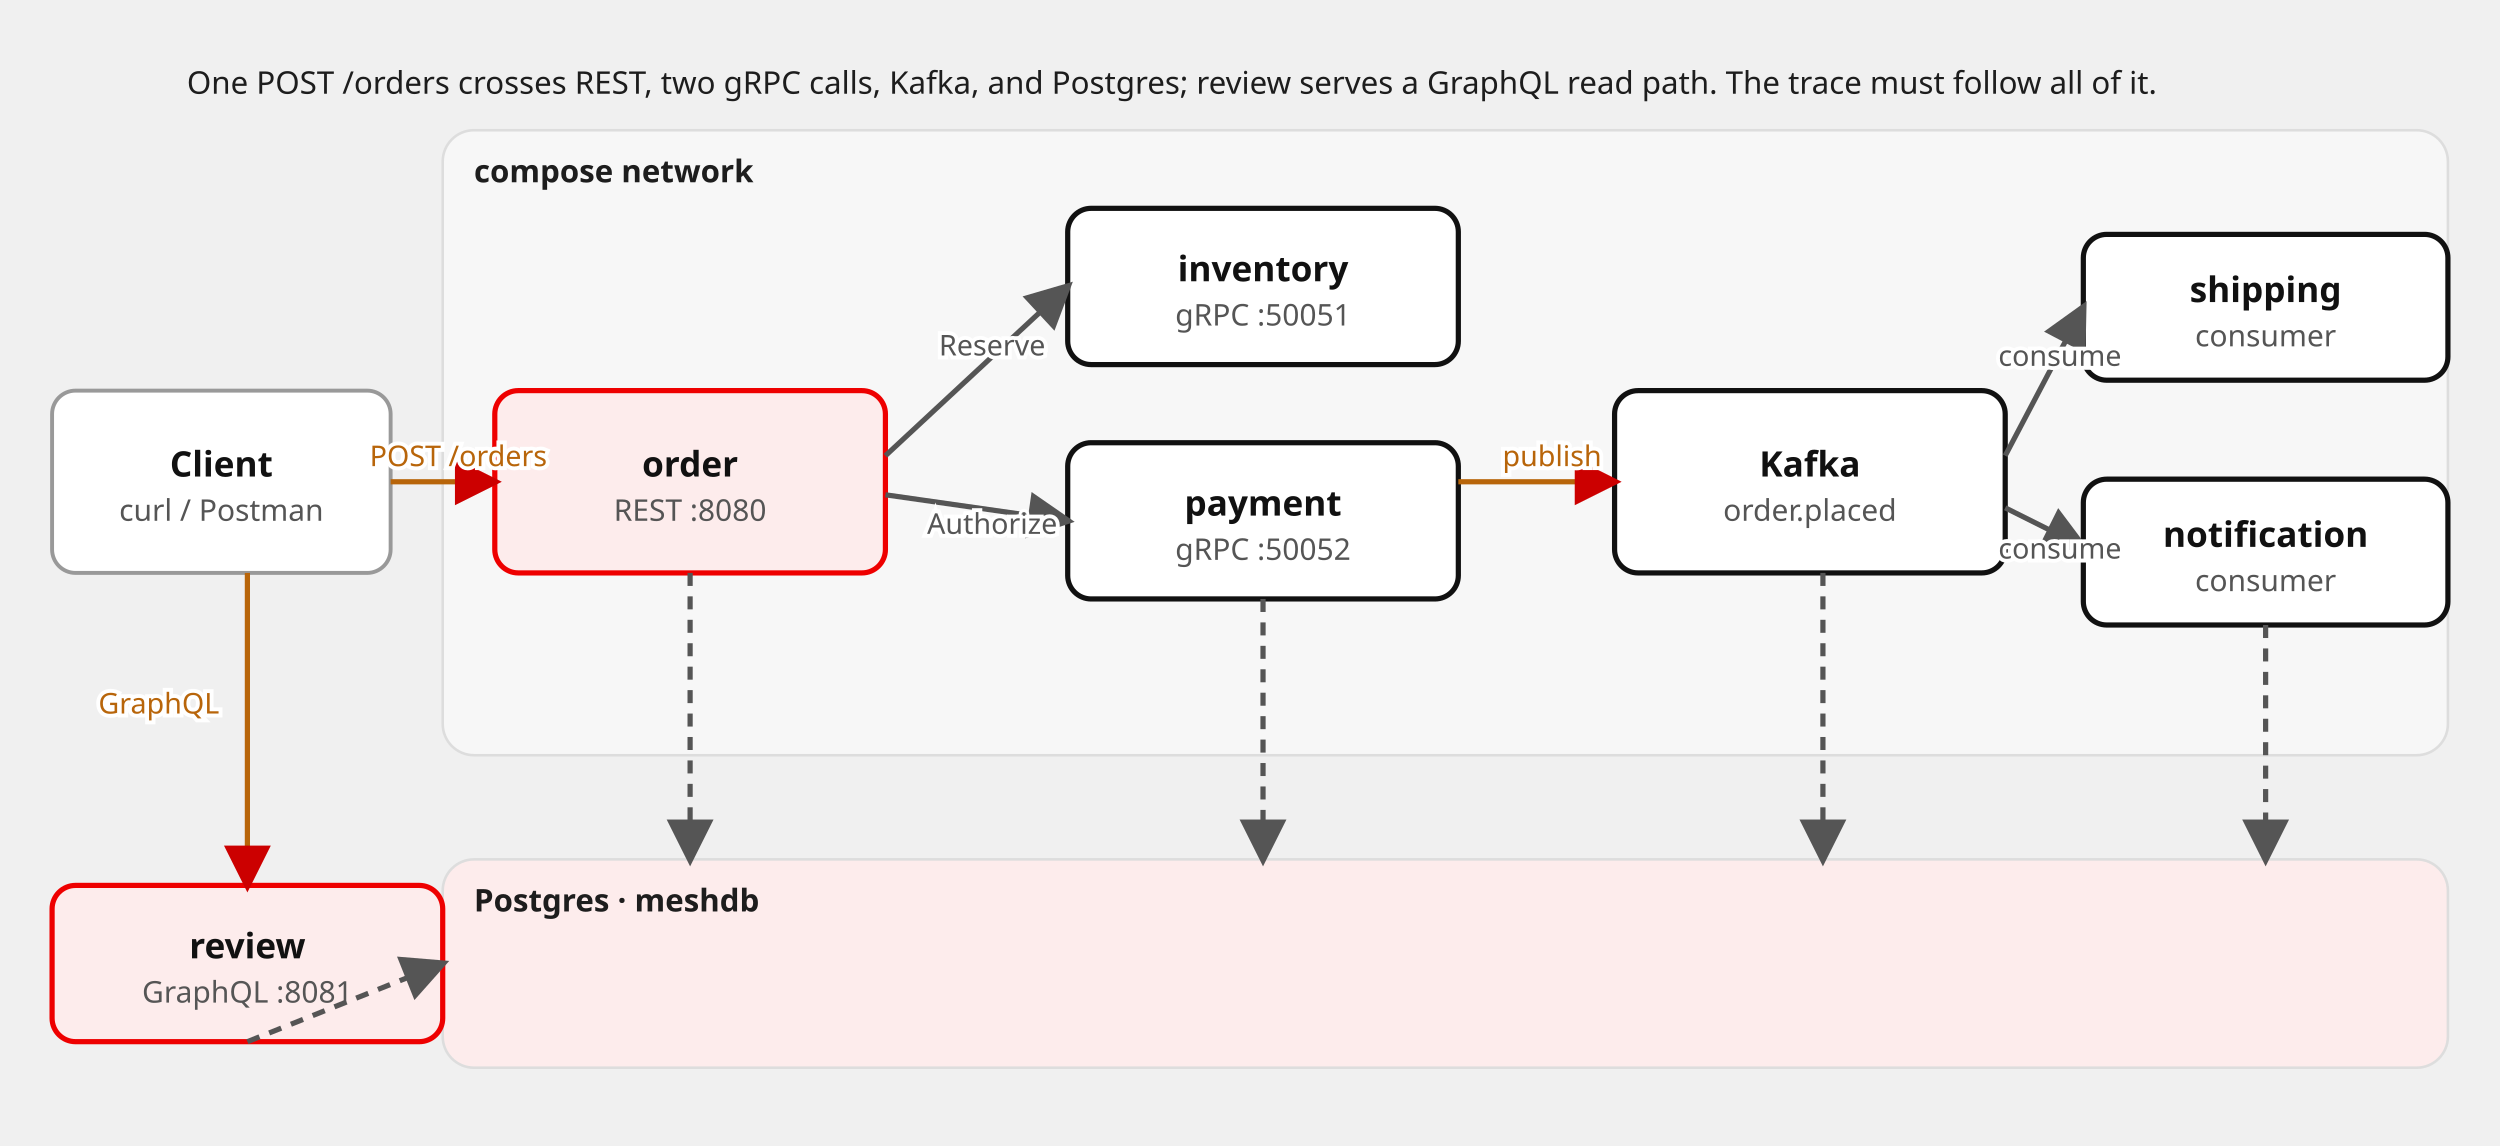
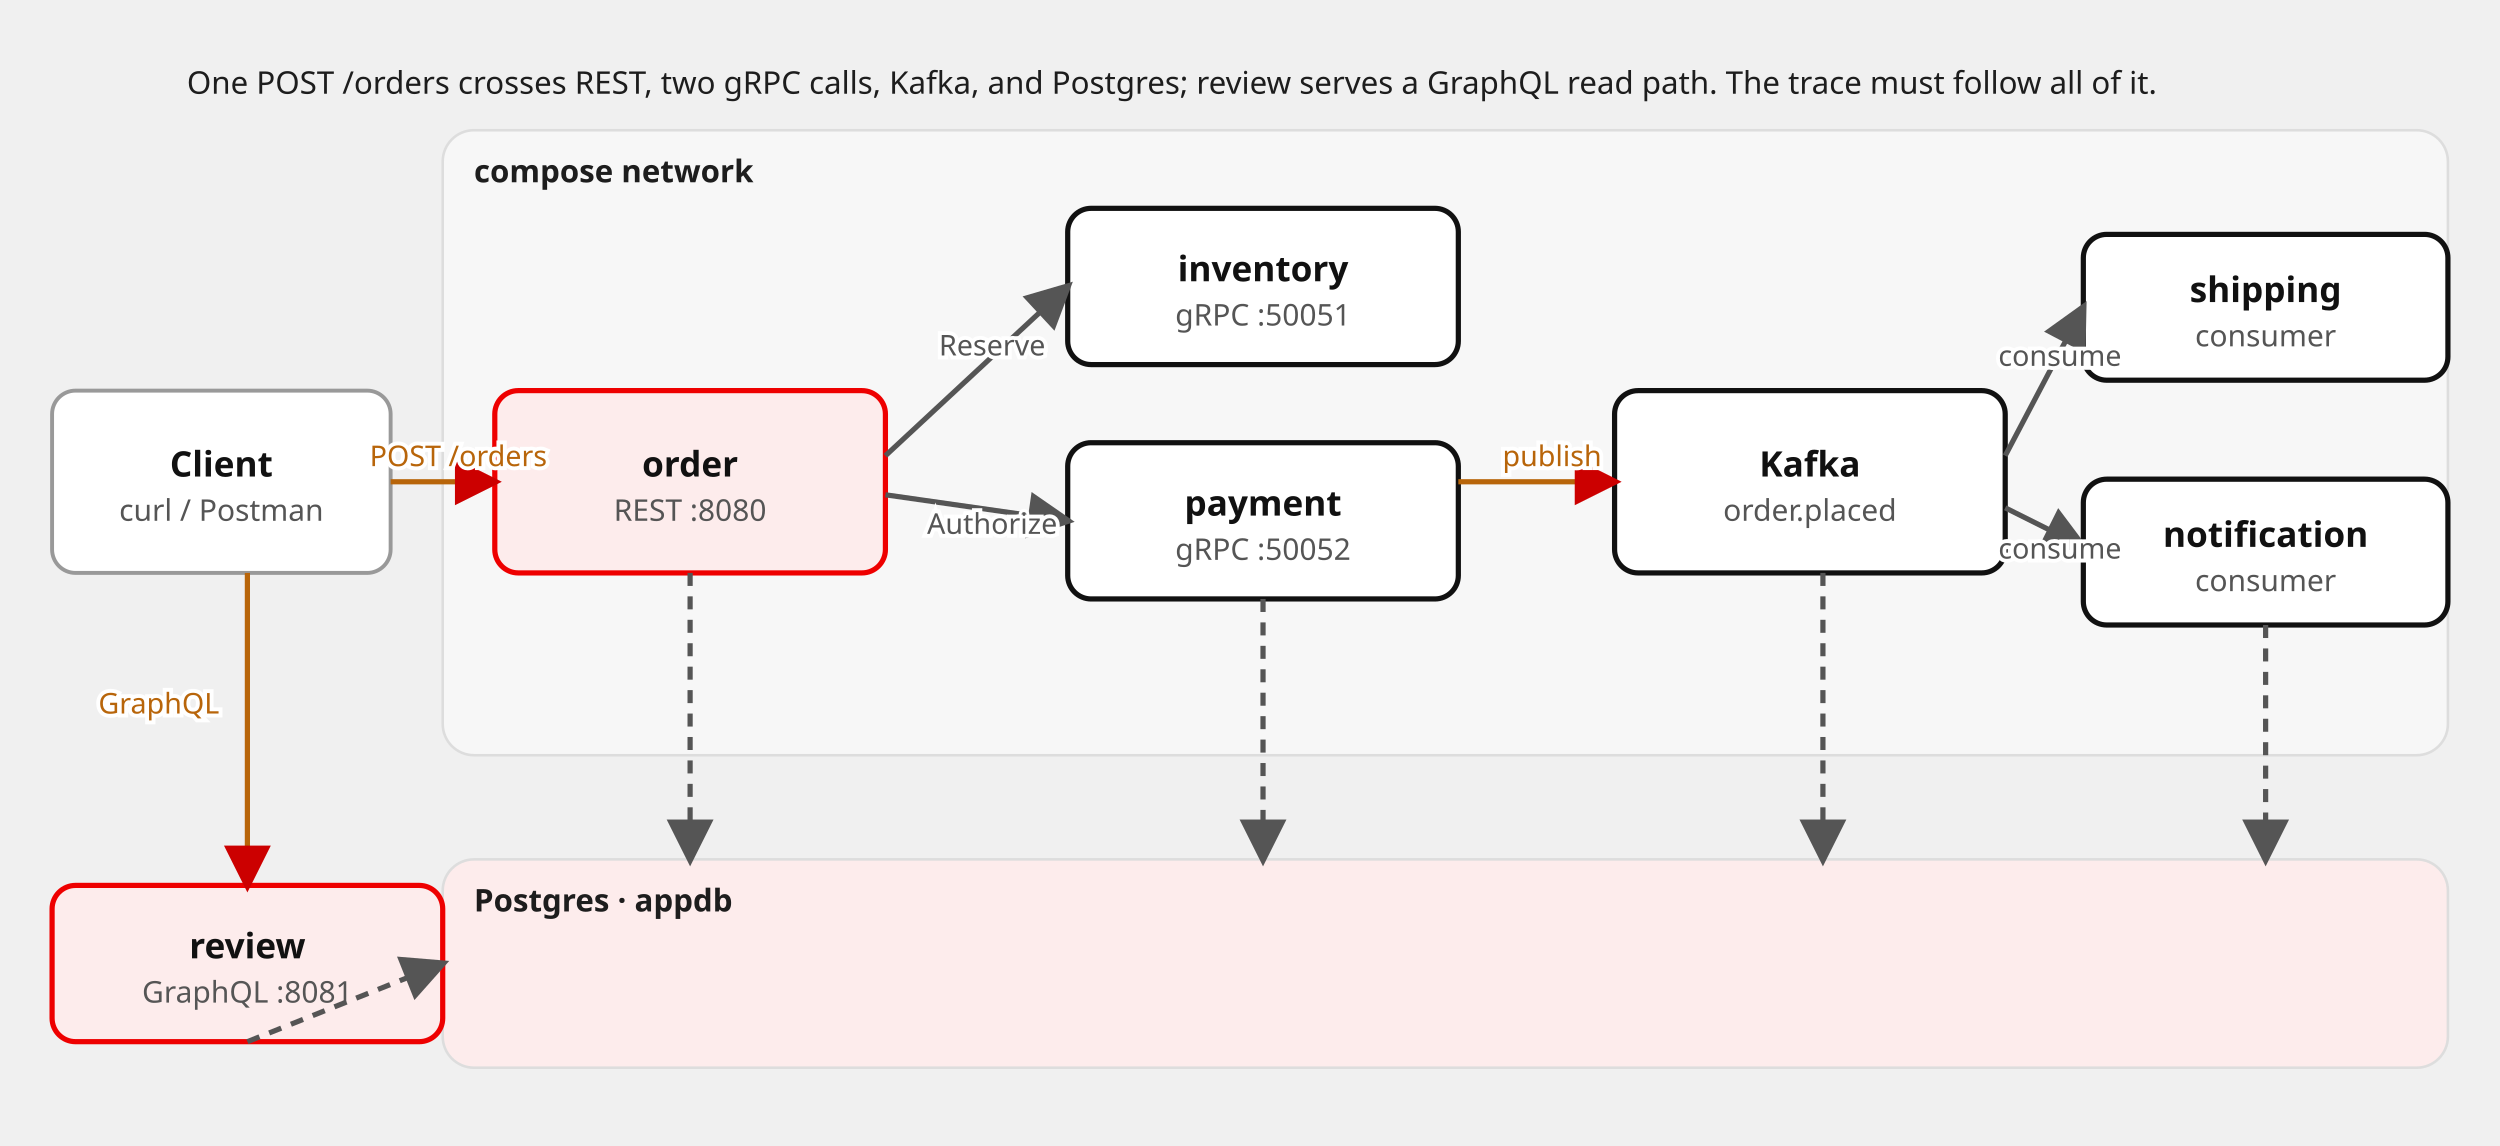
<svg xmlns="http://www.w3.org/2000/svg" viewBox="0 0 960 440" font-family="'Red Hat Text', system-ui, sans-serif" role="img">
  <defs>
    <marker id="a" viewBox="0 0 10 10" refX="8.5" refY="5" markerWidth="9" markerHeight="9" orient="auto-start-reverse">
      <path d="M0,0 L10,5 L0,10 z" fill="#555" />
    </marker>
    <marker id="am" viewBox="0 0 10 10" refX="8.5" refY="5" markerWidth="9" markerHeight="9" orient="auto-start-reverse">
      <path d="M0,0 L10,5 L0,10 z" fill="#cc0000" />
    </marker>
  </defs>
  <rect x="170" y="50" width="770" height="240" rx="12" fill="#f7f7f7" stroke="#ddd" />
  <text x="182" y="70" font-size="12" font-weight="700" fill="#1d1d1d">compose network</text>
  <rect x="170" y="330" width="770" height="80" rx="12" fill="#fdecec" stroke="#ddd" />
-   <text x="182" y="350" font-size="12" font-weight="700" fill="#1d1d1d">Postgres · meshdb</text>
+   <text x="182" y="350" font-size="12" font-weight="700" fill="#1d1d1d">Postgres · appdb</text>
  <rect x="20" y="150" width="130" height="70" rx="9" fill="#ffffff" stroke="#999999" stroke-width="1.5" />
  <text x="85.0" y="183.0" font-size="13.5" font-weight="700" fill="#111111" text-anchor="middle">Client</text>
  <text x="85.0" y="200.0" font-size="11.5" fill="#555555" text-anchor="middle">curl / Postman</text>
  <rect x="190" y="150" width="150" height="70" rx="9" fill="#fdecec" stroke="#ee0000" stroke-width="2" />
  <text x="265.0" y="183.0" font-size="13.5" font-weight="700" fill="#111111" text-anchor="middle">order</text>
  <text x="265.0" y="200.0" font-size="11.5" fill="#555555" text-anchor="middle">REST :8080</text>
  <rect x="410" y="80" width="150" height="60" rx="9" fill="#ffffff" stroke="#111111" stroke-width="2" />
  <text x="485.0" y="108.0" font-size="13.5" font-weight="700" fill="#111111" text-anchor="middle">inventory</text>
  <text x="485.0" y="125.0" font-size="11.5" fill="#555555" text-anchor="middle">gRPC :50051</text>
  <rect x="410" y="170" width="150" height="60" rx="9" fill="#ffffff" stroke="#111111" stroke-width="2" />
  <text x="485.0" y="198.0" font-size="13.5" font-weight="700" fill="#111111" text-anchor="middle">payment</text>
  <text x="485.0" y="215.0" font-size="11.5" fill="#555555" text-anchor="middle">gRPC :50052</text>
  <rect x="620" y="150" width="150" height="70" rx="9" fill="#ffffff" stroke="#111111" stroke-width="2" />
  <text x="695.0" y="183.0" font-size="13.5" font-weight="700" fill="#111111" text-anchor="middle">Kafka</text>
  <text x="695.0" y="200.0" font-size="11.5" fill="#555555" text-anchor="middle">order.placed</text>
  <rect x="800" y="90" width="140" height="56" rx="9" fill="#ffffff" stroke="#111111" stroke-width="2" />
  <text x="870.0" y="116.0" font-size="13.5" font-weight="700" fill="#111111" text-anchor="middle">shipping</text>
  <text x="870.0" y="133.0" font-size="11.5" fill="#555555" text-anchor="middle">consumer</text>
  <rect x="800" y="184" width="140" height="56" rx="9" fill="#ffffff" stroke="#111111" stroke-width="2" />
  <text x="870.0" y="210.0" font-size="13.5" font-weight="700" fill="#111111" text-anchor="middle">notification</text>
  <text x="870.0" y="227.0" font-size="11.5" fill="#555555" text-anchor="middle">consumer</text>
  <rect x="20" y="340" width="150" height="60" rx="9" fill="#fdecec" stroke="#ee0000" stroke-width="2" />
  <text x="95.0" y="368.0" font-size="13.5" font-weight="700" fill="#111111" text-anchor="middle">review</text>
  <text x="95.0" y="385.0" font-size="11.5" fill="#555555" text-anchor="middle">GraphQL :8081</text>
  <path d="M150,185 L190,185" fill="none" stroke="#b8650a" stroke-width="2" marker-end="url(#am)" />
  <text x="176.0" y="179.0" font-size="11" fill="#ffffff" stroke="#ffffff" stroke-width="3" paint-order="stroke" text-anchor="middle">POST /orders</text>
  <text x="176.0" y="179.0" font-size="11" fill="#b8650a" text-anchor="middle">POST /orders</text>
  <path d="M340,175 L410,110" fill="none" stroke="#555" stroke-width="2" marker-end="url(#a)" />
  <text x="381.0" y="136.5" font-size="11" fill="#ffffff" stroke="#ffffff" stroke-width="3" paint-order="stroke" text-anchor="middle">Reserve</text>
  <text x="381.0" y="136.5" font-size="11" fill="#555" text-anchor="middle">Reserve</text>
  <path d="M340,190 L410,200" fill="none" stroke="#555" stroke-width="2" marker-end="url(#a)" />
  <text x="381.0" y="205.0" font-size="11" fill="#ffffff" stroke="#ffffff" stroke-width="3" paint-order="stroke" text-anchor="middle">Authorize</text>
  <text x="381.0" y="205.0" font-size="11" fill="#555" text-anchor="middle">Authorize</text>
  <path d="M560,185 L620,185" fill="none" stroke="#b8650a" stroke-width="2" marker-end="url(#am)" />
  <text x="596.0" y="179.0" font-size="11" fill="#ffffff" stroke="#ffffff" stroke-width="3" paint-order="stroke" text-anchor="middle">publish</text>
  <text x="596.0" y="179.0" font-size="11" fill="#b8650a" text-anchor="middle">publish</text>
  <path d="M770,175 L800,118" fill="none" stroke="#555" stroke-width="2" marker-end="url(#a)" />
  <text x="791.0" y="140.5" font-size="11" fill="#ffffff" stroke="#ffffff" stroke-width="3" paint-order="stroke" text-anchor="middle">consume</text>
  <text x="791.0" y="140.5" font-size="11" fill="#555" text-anchor="middle">consume</text>
  <path d="M770,195 L800,210" fill="none" stroke="#555" stroke-width="2" marker-end="url(#a)" />
  <text x="791.0" y="214.5" font-size="11" fill="#ffffff" stroke="#ffffff" stroke-width="3" paint-order="stroke" text-anchor="middle">consume</text>
  <text x="791.0" y="214.5" font-size="11" fill="#555" text-anchor="middle">consume</text>
  <path d="M95,220 L95,340" fill="none" stroke="#b8650a" stroke-width="2" marker-end="url(#am)" />
  <text x="61.0" y="274.0" font-size="11" fill="#ffffff" stroke="#ffffff" stroke-width="3" paint-order="stroke" text-anchor="middle">GraphQL</text>
  <text x="61.0" y="274.0" font-size="11" fill="#b8650a" text-anchor="middle">GraphQL</text>
  <path d="M265,220 L265,330" fill="none" stroke="#555" stroke-width="2" stroke-dasharray="5 4" marker-end="url(#a)" />
  <path d="M485,230 L485,330" fill="none" stroke="#555" stroke-width="2" stroke-dasharray="5 4" marker-end="url(#a)" />
  <path d="M700,220 L700,330" fill="none" stroke="#555" stroke-width="2" stroke-dasharray="5 4" marker-end="url(#a)" />
  <path d="M870,240 L870,330" fill="none" stroke="#555" stroke-width="2" stroke-dasharray="5 4" marker-end="url(#a)" />
  <path d="M95,400 L170,370" fill="none" stroke="#555" stroke-width="2" stroke-dasharray="5 4" marker-end="url(#a)" />
  <text x="450" y="36" font-size="12" fill="#1d1d1d" text-anchor="middle">One POST /orders crosses REST, two gRPC calls, Kafka, and Postgres; review serves a GraphQL read path. The trace must follow all of it.</text>
</svg>
